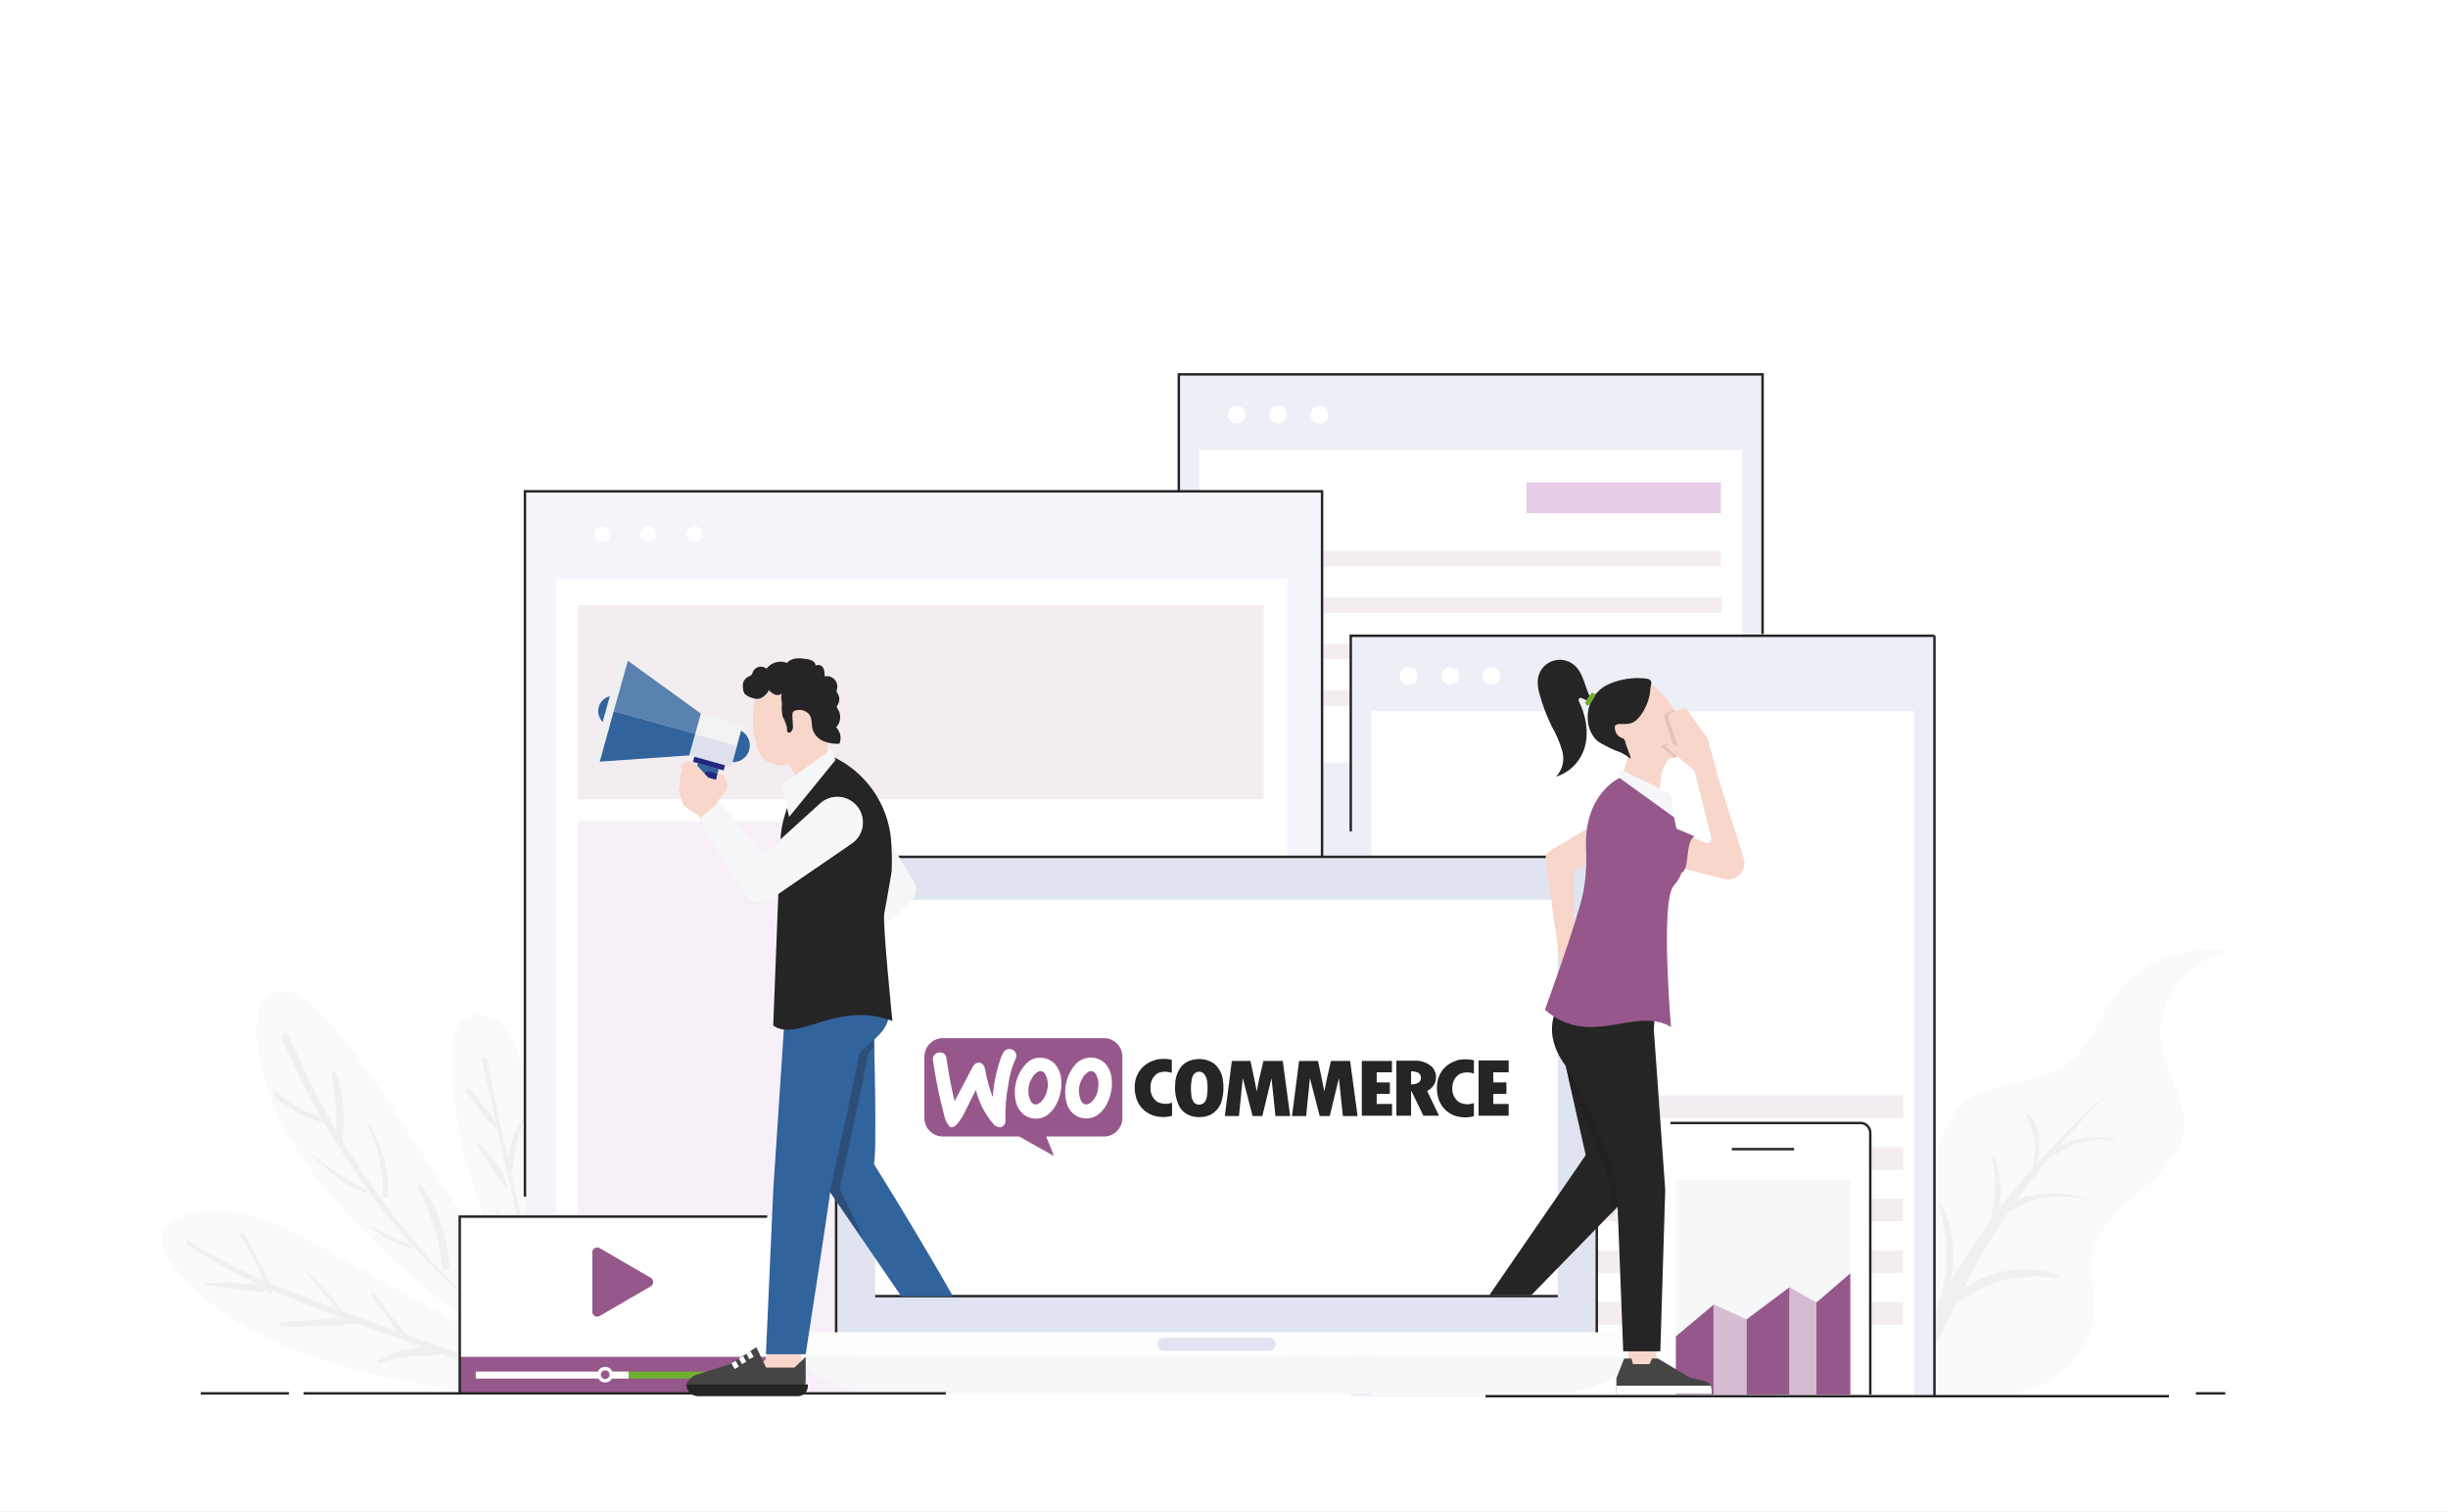
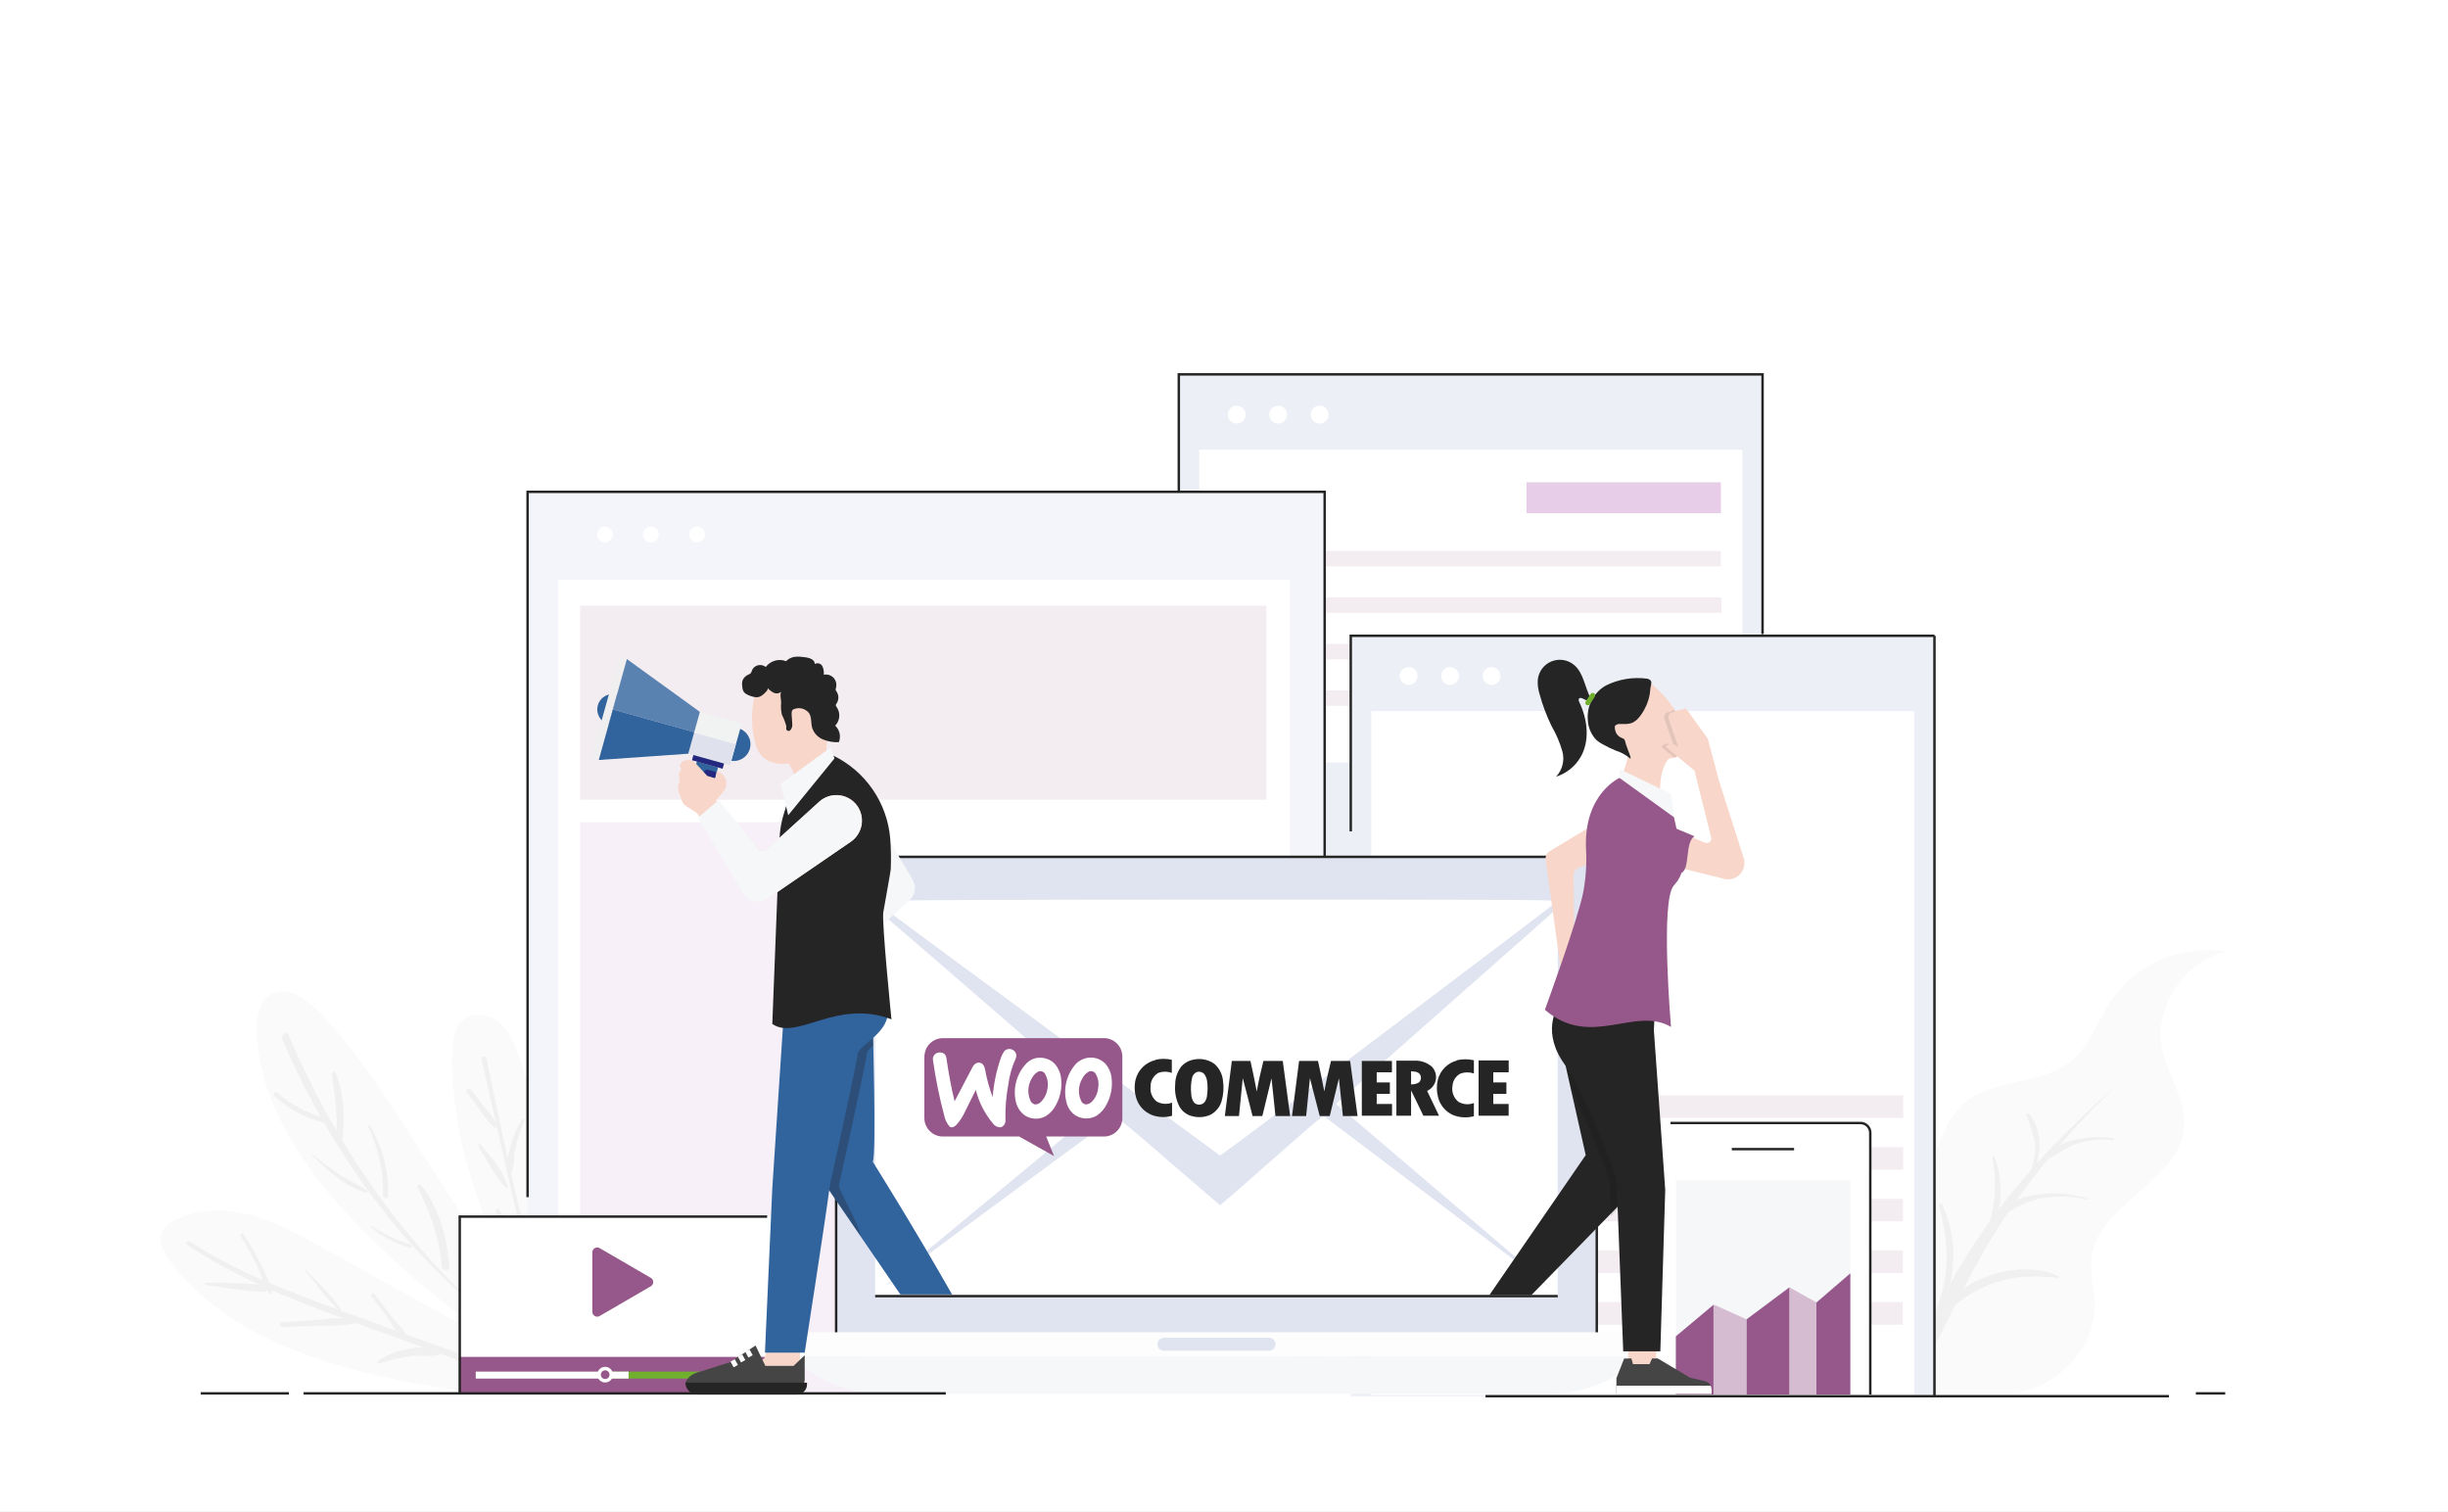
<svg xmlns="http://www.w3.org/2000/svg" viewBox="0 0 500 308.67">
  <defs>
    <style>.cls-1{fill:#fff;}.cls-2{fill:#eceff6;}.cls-22,.cls-3{fill:none;stroke-miterlimit:10;}.cls-3{stroke:#252525;stroke-width:0.5px;}.cls-4{fill:#e8cde8;}.cls-5{fill:#f3edf2;}.cls-6{opacity:0.15;}.cls-7{fill:#ddd;}.cls-8{fill:#999;}.cls-9{fill:#f4f5fa;}.cls-10{fill:#f8f0f8;}.cls-11{fill:#96588a;}.cls-12{fill:#71b02f;}.cls-13{fill:#f5f7f9;}.cls-14{fill:#d5bcd0;}.cls-15{fill:#e0e4f0;}.cls-16{fill:#fdfdfe;}.cls-17{fill:#f8d6ca;}.cls-18{fill:#31639c;}.cls-19,.cls-29{fill:#231f20;}.cls-19{opacity:0.3;}.cls-20{fill:#454545;}.cls-21{fill:#252525;}.cls-22{stroke:#fff;}.cls-23{fill:#f1f2f2;}.cls-24{fill:#dfe2ec;}.cls-25{fill:#efefef;}.cls-26{fill:#23287e;}.cls-27{fill:#5a82b0;}.cls-28,.cls-29{opacity:0.1;}</style>
  </defs>
  <g id="Bg">
    <rect class="cls-1" width="500" height="308.67" />
  </g>
  <g id="Graphics">
    <g id="Layer_7" data-name="Layer 7">
      <rect class="cls-2" x="240.77" y="76.46" width="119.23" height="155.31" />
      <polyline class="cls-3" points="240.77 111.72 240.77 76.46 360 76.46 360 129.5" />
      <rect class="cls-1" x="244.95" y="91.84" width="110.93" height="63.87" />
      <circle class="cls-1" cx="252.6" cy="84.68" r="1.82" />
      <circle class="cls-1" cx="261.06" cy="84.68" r="1.82" />
      <circle class="cls-1" cx="269.53" cy="84.68" r="1.82" />
      <rect class="cls-4" x="311.79" y="98.5" width="39.7" height="6.32" />
      <rect class="cls-5" x="249.12" y="112.52" width="102.37" height="3.16" />
      <rect class="cls-5" x="249.23" y="122.01" width="102.37" height="3.16" />
      <rect class="cls-5" x="249.35" y="131.51" width="102.37" height="3.16" />
      <rect class="cls-5" x="249.47" y="141" width="102.37" height="3.16" />
      <g class="cls-6">
        <path class="cls-7" d="M83.82,231.82c-5.73-8.91-11.52-17.88-18.95-25.42-2.45-2.48-6-5-9.13-3.49-2.9,1.36-3.5,5.2-3.31,8.39.88,15,10.25,28.17,20.7,39a168.91,168.91,0,0,0,40,30.52l2.56.49Z" />
        <path class="cls-8" d="M110.67,277.59C87.78,261.51,69.73,237.09,59,211.47c-.39-.92-1.74-.15-1.35.76a157.11,157.11,0,0,0,21.84,36.56c9,11.26,19.61,20.27,31.11,28.87a0,0,0,0,0,0-.07Z" />
        <path class="cls-8" d="M56,223.8a22.55,22.55,0,0,0,10.4,5.54.48.48,0,0,0,.26-.92,23.75,23.75,0,0,1-10-5.25c-.42-.38-1.05.24-.63.63Z" />
        <path class="cls-8" d="M63.8,235.92c2.83,3,7,6.61,11,7.65a.23.23,0,0,0,.17-.42c-1.67-1.23-3.68-2-5.43-3.13a59.75,59.75,0,0,1-5.64-4.24.1.1,0,0,0-.14.14Z" />
        <path class="cls-8" d="M75.71,250.6a21.56,21.56,0,0,0,8,4.24.33.33,0,0,0,.18-.64,30.92,30.92,0,0,1-8-3.83c-.14-.09-.31.12-.18.23Z" />
        <path class="cls-8" d="M67.77,219.39c.67,4.67,1.34,8.77.82,13.51-.09.85,1.21.84,1.32,0,.56-4.4.4-9.69-1.41-13.81-.19-.44-.78-.12-.73.29Z" />
        <path class="cls-8" d="M75.24,230.09a32.35,32.35,0,0,1,3,14.12.53.53,0,0,0,1.06,0,27.11,27.11,0,0,0-3.72-14.32.18.18,0,0,0-.31.18Z" />
        <path class="cls-8" d="M85.37,242.47c2.46,5.44,4.43,10.17,4.85,16.22.07,1,1.62,1,1.55,0-.39-5.73-2.1-12.18-5.8-16.7-.29-.35-.76.1-.6.46Z" />
        <path class="cls-7" d="M105.64,276.85l-40.1-22.2c-4.72-2.61-9.5-5.25-14.73-6.58s-11-1.2-15.7,1.49A5.18,5.18,0,0,0,33.38,251c-1.34,2-.09,4.59,1.31,6.49,11.11,15.05,30.51,21.22,48.87,24.78,11,2.13,22.67,3.58,33-.72A87.3,87.3,0,0,1,105.64,276.85Z" />
        <path class="cls-8" d="M38.27,254.26c9.59,6.42,20.26,10.74,31,14.69,12,4.38,24,8.66,35.86,13.17.94.35,1.54-1.1.6-1.43-11.55-4-23-8.27-34.52-12.44-11.2-4.07-22.39-8.18-32.45-14.69-.48-.31-1,.38-.54.7Z" />
        <path class="cls-8" d="M41.94,262.38a115.41,115.41,0,0,0,11.84,1.51c.94.05,1.17-1.35.21-1.46A117,117,0,0,0,42,262c-.27,0-.34.38-.06.42Z" />
        <path class="cls-8" d="M57.68,271l7.73-.25a36.55,36.55,0,0,0,7.69-.55c.48-.12.57-.84,0-.92a34.86,34.86,0,0,0-7.36.21l-8.18.59c-.59,0-.47.93.11.92Z" />
        <path class="cls-8" d="M77.5,278.45A40.36,40.36,0,0,1,84,276.92c1.84-.21,3.81.25,5.58-.22.49-.13.34-.76,0-.95-1.72-1-4.58-.51-6.44-.16a14.72,14.72,0,0,0-6,2.38c-.27.19,0,.56.28.48Z" />
        <path class="cls-8" d="M49.16,252.54A51.73,51.73,0,0,1,52.72,259c.78,1.73,1.22,3.68,2.33,5.22a.25.25,0,0,0,.44-.18c-.14-2.17-1.43-4.28-2.4-6.19a65.37,65.37,0,0,0-3.33-5.8c-.26-.41-.86,0-.6.46Z" />
        <path class="cls-8" d="M62.34,259.48c2.23,2.68,4.33,5.9,7,8.19.18.16.4-.1.28-.27-1.88-2.92-4.77-5.44-7.1-8-.07-.08-.2,0-.13.1Z" />
        <path class="cls-8" d="M75.86,264.76c1.2,1.61,2.49,3.19,3.63,4.85,1,1.45,1.78,3.15,3.28,4.13a.32.32,0,0,0,.49-.37c-.54-1.71-2-2.92-3.09-4.28-1.28-1.56-2.46-3.21-3.68-4.81a.4.4,0,0,0-.63.48Z" />
        <path class="cls-7" d="M102.32,209.13c-2-1.86-5.29-2.61-7.48-1-2,1.49-2.38,4.28-2.47,6.77-.76,22.43,11.31,46.1,21.79,66l2.28.61c-1.65-22-3.36-44.29-10.27-65.25C105.32,213.66,104.32,211,102.32,209.13Z" />
        <path class="cls-8" d="M113.35,273.88c-5.88-18.94-9.92-38.27-14-57.66-.13-.65-1.16-.52-1,.12,4.52,19.25,8.17,38.95,14.68,57.66.07.2.37.08.3-.12Z" />
        <path class="cls-8" d="M95.36,223.07,98.25,227a14.3,14.3,0,0,0,2.73,3.26.37.37,0,0,0,.56-.42,14.16,14.16,0,0,0-2.4-3.52l-3-3.83a.51.51,0,0,0-.82.62Z" />
        <path class="cls-8" d="M97.68,234c1.7,2.76,3.3,6.14,5.55,8.48a.23.23,0,0,0,.4-.23c-.84-3.14-3.43-6.18-5.56-8.55a.25.25,0,0,0-.39.3Z" />
        <path class="cls-8" d="M101.28,247.39a23.28,23.28,0,0,0,2.47,4.94,27.45,27.45,0,0,0,2.42,4.17.23.23,0,0,0,.4-.22,31.45,31.45,0,0,0-2.36-5,19.85,19.85,0,0,0-2.34-4.24.34.34,0,0,0-.59.33Z" />
        <path class="cls-8" d="M106.64,228.64a20.89,20.89,0,0,0-2.44,5.73c-.4,1.54-1.07,3.81-.44,5.34a.35.35,0,0,0,.64,0c.7-1.43.53-3.48.86-5.07a35.27,35.27,0,0,1,1.8-5.76c.1-.25-.27-.5-.42-.25Z" />
        <path class="cls-8" d="M110.39,244c-.35,2-.58,4-.78,6.07a24.14,24.14,0,0,0-.35,5.55c0,.37.64.5.76.11a25.49,25.49,0,0,0,.56-5.86c.12-2,.19-3.9.17-5.86,0-.22-.33-.2-.36,0Z" />
      </g>
      <g class="cls-6">
        <path class="cls-7" d="M366.77,284.57c1.41-12,3.28-21,12.08-29.59,4.12-4,9.58-6.88,12.83-11.61,4-5.76,4.28-13.78,9.73-18.27,5.84-4.82,15.22-3.5,21.24-8.11,4.29-3.29,5.86-8.82,8.94-13.19a24.26,24.26,0,0,1,23.24-9.51c-8.77,2.06-15,11.38-13.23,19.93,1.11,5.46,5,10.46,4.49,16-.94,11-17.62,15.74-18.91,26.73-.35,3,.56,6,.69,9,.39,9.35-8.05,18.21-17.75,18.62Z" />
        <path class="cls-8" d="M432.34,221.73a155.29,155.29,0,0,0-23,27.11c-6.34,9.5-10.82,19.59-16,29.68a.93.93,0,0,1-1.69-.69c6.75-21.65,23.49-41.29,40.65-56.13,0,0,.05,0,0,0Z" />
        <path class="cls-8" d="M431.6,232.9a17.26,17.26,0,0,0-7.15.58c-2.43.74-4.08,2.27-6.3,3.29-.25.12-.6-.13-.42-.39,2.73-3.88,9.56-4.58,13.92-3.89.24,0,.19.44,0,.41Z" />
        <path class="cls-8" d="M426.21,245a21.61,21.61,0,0,0-10-.12c-3,.73-5.4,2.37-8.09,3.77a.45.45,0,0,1-.55-.69c4.5-4.69,12.86-5.07,18.75-3.15a.1.1,0,1,1-.06.19Z" />
        <path class="cls-8" d="M420.26,261c-9.24-1.08-15.36.71-22.34,6.69-.41.36-1.15-.11-.81-.6,4.54-6.62,15.74-9.82,23.27-6.51a.22.22,0,0,1-.12.42Z" />
        <path class="cls-8" d="M414.35,227.47c3.72,3.93,2.36,11.73-1.24,15.3-.13.13-.37,0-.27-.2a14.17,14.17,0,0,0,2.85-7.66c.08-2.69-1-4.71-1.81-7.18a.28.28,0,0,1,.47-.26Z" />
        <path class="cls-8" d="M407.41,236.3c1.9,5.08,1.69,11.83-1.39,16.47-.15.23-.56.09-.47-.19,1.79-5.66,2.59-10.23,1.36-16.15a.26.26,0,0,1,.5-.13Z" />
        <path class="cls-8" d="M396.67,246c3.32,7.14,2.86,15-.25,22.16-.28.65-1.4.37-1.11-.3,3-7.14,2.83-14.25.7-21.58-.11-.38.49-.65.66-.28Z" />
      </g>
-       <rect class="cls-9" x="107.22" y="100.34" width="162.81" height="184.1" />
-       <polyline class="cls-3" points="107.22 244.39 107.22 100.34 270.03 100.34 270.03 247.83" />
-       <rect class="cls-1" x="113.51" y="118.3" width="149.41" height="166.75" />
-       <rect class="cls-5" x="117.96" y="123.59" width="140.16" height="39.64" />
-       <rect class="cls-10" x="117.96" y="167.82" width="57.62" height="116.61" />
-       <path class="cls-1" d="M124.66,109.05a1.62,1.62,0,1,1-1.62-1.61A1.61,1.61,0,0,1,124.66,109.05Z" />
-       <path class="cls-1" d="M134,109.05a1.62,1.62,0,1,1-1.61-1.61A1.61,1.61,0,0,1,134,109.05Z" />
-       <path class="cls-1" d="M143.41,109.05a1.62,1.62,0,1,1-1.62-1.61A1.61,1.61,0,0,1,143.41,109.05Z" />
+       <rect class="cls-9" x="107.76" y="100.45" width="162.81" height="184.1" />
+       <polyline class="cls-3" points="107.76 244.5 107.76 100.45 270.56 100.45 270.56 247.94" />
+       <rect class="cls-1" x="114.05" y="118.41" width="149.41" height="166.75" />
+       <rect class="cls-5" x="118.49" y="123.7" width="140.16" height="39.64" />
+       <rect class="cls-10" x="118.49" y="167.94" width="57.62" height="116.61" />
+       <path class="cls-1" d="M125.2,109.16a1.62,1.62,0,1,1-1.62-1.61A1.62,1.62,0,0,1,125.2,109.16Z" />
+       <path class="cls-1" d="M134.57,109.16a1.62,1.62,0,1,1-1.61-1.61A1.61,1.61,0,0,1,134.57,109.16Z" />
+       <path class="cls-1" d="M144,109.16a1.62,1.62,0,1,1-1.62-1.61A1.62,1.62,0,0,1,144,109.16Z" />
      <rect class="cls-2" x="275.89" y="129.85" width="119.23" height="155.31" />
      <line class="cls-3" x1="395.11" y1="129.85" x2="395.11" y2="285.15" />
      <polyline class="cls-3" points="275.89 169.79 275.89 129.85 395.11 129.85" />
      <rect class="cls-1" x="280.07" y="145.23" width="110.93" height="139.67" />
      <path class="cls-1" d="M289.53,138.06a1.82,1.82,0,1,1-1.82-1.82A1.82,1.82,0,0,1,289.53,138.06Z" />
      <path class="cls-1" d="M298,138.06a1.82,1.82,0,1,1-1.82-1.82A1.82,1.82,0,0,1,298,138.06Z" />
      <path class="cls-1" d="M306.47,138.06a1.82,1.82,0,1,1-1.82-1.82A1.82,1.82,0,0,1,306.47,138.06Z" />
      <rect class="cls-5" x="284" y="223.71" width="104.74" height="4.61" />
      <rect class="cls-5" x="283.98" y="234.27" width="104.74" height="4.61" />
      <rect class="cls-5" x="283.95" y="244.83" width="104.74" height="4.61" />
      <rect class="cls-5" x="283.92" y="255.38" width="104.74" height="4.61" />
      <rect class="cls-5" x="283.9" y="265.94" width="104.74" height="4.61" />
      <rect id="_Rectangle_" data-name="&lt;Rectangle&gt;" class="cls-1" x="93.9" y="248.47" width="66.78" height="36.18" />
      <rect id="_Rectangle_2" data-name="&lt;Rectangle&gt;" class="cls-11" x="93.9" y="277.12" width="66.78" height="7.53" />
      <rect id="_Rectangle_3" data-name="&lt;Rectangle&gt;" class="cls-12" x="123.61" y="280.12" width="34" height="1.42" transform="translate(281.22 561.67) rotate(180)" />
      <rect id="_Rectangle_4" data-name="&lt;Rectangle&gt;" class="cls-1" x="97.17" y="280.12" width="31.22" height="1.42" transform="translate(225.56 561.67) rotate(180)" />
      <path id="_Path_" data-name="&lt;Path&gt;" class="cls-1" d="M122,280.75a1.6,1.6,0,1,0,1.6-1.6A1.6,1.6,0,0,0,122,280.75Z" />
      <path id="_Path_2" data-name="&lt;Path&gt;" class="cls-11" d="M122.72,280.75a.89.89,0,1,0,.89-.89A.89.89,0,0,0,122.72,280.75Z" />
      <path id="_Path_3" data-name="&lt;Path&gt;" class="cls-11" d="M132.88,262.73l-10.33,6a1,1,0,0,1-1.57-.9V255.86a1,1,0,0,1,1.57-.91l10.33,6A1,1,0,0,1,132.88,262.73Z" />
      <polyline id="_Path_4" data-name="&lt;Path&gt;" class="cls-3" points="93.9 284.44 93.9 248.47 156.69 248.47" />
      <g id="_Group_" data-name="&lt;Group&gt;">
        <path id="_Compound_Path_" data-name="&lt;Compound Path&gt;" class="cls-1" d="M382.05,284.83H338.18v-53.3a2.19,2.19,0,0,1,2.18-2.18h39.51a2.19,2.19,0,0,1,2.18,2.18Z" />
        <path id="_Compound_Path_2" data-name="&lt;Compound Path&gt;" class="cls-3" d="M341.19,229.35H380a2,2,0,0,1,2,2v53.47" />
        <rect id="_Rectangle_5" data-name="&lt;Rectangle&gt;" class="cls-13" x="342.29" y="241.03" width="35.64" height="43.59" />
        <line class="cls-3" x1="353.72" y1="234.69" x2="366.44" y2="234.69" />
        <polygon id="_Path_5" data-name="&lt;Path&gt;" class="cls-11" points="342.29 272.92 342.29 284.83 349.99 284.81 349.99 266.47 342.29 272.92" />
        <polygon id="_Path_6" data-name="&lt;Path&gt;" class="cls-11" points="356.71 269.47 356.69 269.46 356.69 284.83 365.52 284.8 365.52 262.89 356.71 269.47" />
        <polygon id="_Path_7" data-name="&lt;Path&gt;" class="cls-14" points="350.05 266.44 349.99 266.49 349.99 284.83 356.69 284.81 356.69 269.44 350.05 266.44" />
        <polygon id="_Path_8" data-name="&lt;Path&gt;" class="cls-11" points="377.93 260.05 371 266.02 371 284.83 377.93 284.81 377.93 260.05" />
        <polygon id="_Path_9" data-name="&lt;Path&gt;" class="cls-14" points="371 266 365.52 262.92 365.52 284.83 371 284.81 371 266 371 266" />
      </g>
    </g>
    <g id="Layer_6" data-name="Layer 6">
      <g id="_Group_2" data-name="&lt;Group&gt;">
        <g id="_Group_3" data-name="&lt;Group&gt;">
          <path class="cls-15" d="M172,175H324.89a1.25,1.25,0,0,1,1.25,1.25v96.4a0,0,0,0,1,0,0H170.78a0,0,0,0,1,0,0v-96.4A1.25,1.25,0,0,1,172,175Z" />
        </g>
        <g id="_Group_4" data-name="&lt;Group&gt;">
          <path class="cls-3" d="M172,175H324.89a1.25,1.25,0,0,1,1.25,1.25v96.4a0,0,0,0,1,0,0H170.78a0,0,0,0,1,0,0v-96.4A1.25,1.25,0,0,1,172,175Z" />
        </g>
-         <g id="logo_bg" data-name="logo bg">
-           <rect class="cls-1" x="178.75" y="183.74" width="139.42" height="80.97" />
+         <g id="obalka">
+           <path class="cls-1" d="M178.75,184c0,.12,7,5.35,15.5,11.61s24.36,17.91,35.19,25.91L249.2,236l.71-.5c2.23-1.46,68.1-51.2,68.21-51.47s-14-.3-69.63-.3C208.19,183.74,178.75,183.84,178.75,184Z" />
+           <path class="cls-1" d="M178.75,225v39.53H318.17V185.4l-4.55,4.07c-2.54,2.22-12.72,11.24-22.65,20s-18.09,16-18.09,16,9.36,8,20.82,17.74C313.4,260,318.09,264,316.54,262.83c-.88-.64-45.27-34.21-45.9-34.7-.43-.35-1.17.25-8.73,6.94-4.55,4-9.27,8.14-10.47,9.18l-2.24,1.91-10.56-9.09C232.83,232,228,228,227.86,228s-32.68,24-44.94,33.14a16.81,16.81,0,0,1-2.26,1.56c0-.08,10-8.4,22.24-18.48s22.23-18.48,22.23-18.58-35.63-31.06-44.8-38.86l-1.58-1.34Z" />
        </g>
        <g id="_Group_5" data-name="&lt;Group&gt;">
          <path class="cls-13" d="M335.19,277H161.73a26.4,26.4,0,0,0,18.61,7.67H316.59a26.39,26.39,0,0,0,18.6-7.67Z" />
        </g>
        <g id="_Group_6" data-name="&lt;Group&gt;">
          <rect class="cls-16" x="161.73" y="272.1" width="173.46" height="4.88" />
        </g>
        <g id="_Group_7" data-name="&lt;Group&gt;">
          <path class="cls-15" d="M259.2,275.86H237.73a1.33,1.33,0,0,1-1.33-1.32h0a1.34,1.34,0,0,1,1.33-1.33H259.2a1.33,1.33,0,0,1,1.32,1.33h0A1.32,1.32,0,0,1,259.2,275.86Z" />
        </g>
        <line class="cls-3" x1="178.75" y1="264.71" x2="318.17" y2="264.71" />
      </g>
    </g>
    <g id="Layer_8" data-name="Layer 8">
-       <path class="cls-13" d="M181.86,172l4.74,8a3.34,3.34,0,0,1-.61,4.17l-7.86,7.25-4-5.08Z" />
-       <polygon class="cls-17" points="163.6 280.65 152.13 280.65 156.28 277.77 157.21 275.11 163.6 275.11 163.6 280.65" />
-       <path class="cls-18" d="M178.45,210s.77,26.11,0,27.66c0,0,8,12.71,16.21,27.1H184.09l-16.41-24L172.14,210Z" />
-       <path class="cls-19" d="M171.53,242.54s5.54-25.1,5.69-26.94c.05-.51.59-1.08,1.34-1.73-.06-2.37-.11-3.92-.11-3.92h-6.31l-4.46,30.77,8.2,11.93C175.94,251.12,171.7,243.66,171.53,242.54Z" />
-       <path class="cls-18" d="M160.32,206.91,157.94,243l-1.5,33.57h8.12s4.42-28.42,5.12-34c0,0,5.54-25.1,5.7-26.94s6.92-4.47,6.08-9.32L176.53,202l-15.17,1.63Z" />
-       <path class="cls-20" d="M164.56,277.13v5.05a1.7,1.7,0,0,1-1.7,1.7h-16l-6.7-1.15h0a3.53,3.53,0,0,1,2.19-2l6.94-2.19,5.19-3.4,2,4.16h5.77Z" />
-       <path class="cls-21" d="M163,285.15H142.62a2.42,2.42,0,0,1-2.43-2.42H165v.36A2.06,2.06,0,0,1,163,285.15Z" />
-       <line class="cls-22" x1="149.83" y1="278.18" x2="150.48" y2="279.35" />
-       <line class="cls-22" x1="151.34" y1="277.19" x2="151.99" y2="278.35" />
-       <line class="cls-22" x1="152.85" y1="276.19" x2="153.5" y2="277.36" />
+       <path class="cls-13" d="M181.66,171.64l4.75,8a3.35,3.35,0,0,1-.62,4.17l-7.86,7.25-4-5.08Z" />
+       <polygon class="cls-17" points="163.4 280.31 151.93 280.31 156.09 277.43 157.01 274.77 163.4 274.77 163.4 280.31" />
+       <path class="cls-18" d="M178.26,209.61s.77,26.11,0,27.66c0,0,8,12.71,16.2,27.1H183.9l-16.42-24L172,209.61Z" />
+       <path class="cls-19" d="M171.33,242.2s5.54-25.1,5.7-26.94c0-.51.59-1.08,1.33-1.73-.06-2.37-.1-3.92-.1-3.92H172l-4.47,30.77,8.21,11.93C175.74,250.78,171.5,243.32,171.33,242.2Z" />
+       <path class="cls-18" d="M160.12,206.57l-2.38,36.11-1.5,33.57h8.12s4.43-28.42,5.12-34.05c0,0,5.55-25.1,5.7-26.94s6.93-4.47,6.08-9.32l-4.93-4.32-15.16,1.63Z" />
+       <path class="cls-20" d="M164.36,276.79v5a1.7,1.7,0,0,1-1.7,1.7h-16L140,282.39h0a3.5,3.5,0,0,1,2.19-2l6.93-2.19,5.2-3.4,2,4.16h5.76Z" />
+       <path class="cls-21" d="M162.76,284.81H142.42a2.42,2.42,0,0,1-2.42-2.42h24.83v.36A2.07,2.07,0,0,1,162.76,284.81Z" />
+       <line class="cls-22" x1="149.64" y1="277.84" x2="150.28" y2="279.01" />
+       <line class="cls-22" x1="151.15" y1="276.85" x2="151.79" y2="278.01" />
+       <line class="cls-22" x1="152.66" y1="275.85" x2="153.3" y2="277.02" />
      <g id="_Group_8" data-name="&lt;Group&gt;">
-         <polygon id="_Path_10" data-name="&lt;Path&gt;" class="cls-23" points="142.52 155.88 140.29 159.34 141.36 160.06 143.47 157.57 142.52 155.88" />
-         <path id="_Path_11" data-name="&lt;Path&gt;" class="cls-18" d="M142.52,155.86l-2.37,8.53a.23.23,0,0,0,.17.29l3.83,1.07a.24.24,0,0,0,.3-.16l2.37-8.53Z" />
-         <path id="_Path_12" data-name="&lt;Path&gt;" class="cls-18" d="M149,155.58a3.41,3.41,0,0,0,1.83-6.56Z" />
-         <path id="_Path_13" data-name="&lt;Path&gt;" class="cls-18" d="M124.5,148.28a3.16,3.16,0,1,1,1.7-6.09Z" />
-         <rect id="_Path_14" data-name="&lt;Path&gt;" class="cls-23" x="141.8" y="146.75" width="8.86" height="8.86" transform="translate(-38.63 251.49) rotate(-74.44)" />
-         <rect id="_Path_15" data-name="&lt;Path&gt;" class="cls-24" x="143.42" y="148.88" width="4.43" height="8.86" transform="translate(-41.12 252.48) rotate(-74.44)" />
-         <rect id="_Path_16" data-name="&lt;Path&gt;" class="cls-25" x="113.89" y="144.23" width="21.42" height="1.6" transform="translate(-48.54 226.15) rotate(-74.44)" />
-         <rect id="_Path_17" data-name="&lt;Path&gt;" class="cls-26" x="144.26" y="152.7" width="1.1" height="6.5" transform="translate(-44.27 253.62) rotate(-74.44)" />
-         <path id="_Path_18" data-name="&lt;Path&gt;" class="cls-26" d="M144.81,157.56l1.74.48-.41,1.46L144.4,159a.77.77,0,0,1-.53-.94A.76.76,0,0,1,144.81,157.56Z" />
-         <path id="_Path_19" data-name="&lt;Path&gt;" class="cls-26" d="M144.12,160l1.73.48-.4,1.46-1.74-.48a.76.76,0,1,1,.41-1.46Z" />
-         <path id="_Path_20" data-name="&lt;Path&gt;" class="cls-26" d="M143.42,162.52l1.74.48-.4,1.47L143,164a.76.76,0,1,1,.4-1.46Z" />
-         <polygon id="_Path_21" data-name="&lt;Path&gt;" class="cls-27" points="128.24 134.94 143.15 145.73 142 149.87 125.37 145.24 128.24 134.94" />
-         <polygon id="_Path_22" data-name="&lt;Path&gt;" class="cls-18" points="142 149.87 140.77 154.27 122.5 155.55 125.37 145.24 142 149.87" />
+         <polygon id="_Path_10" data-name="&lt;Path&gt;" class="cls-23" points="142.32 155.54 140.09 159 141.16 159.72 143.27 157.23 142.32 155.54" />
+         <path id="_Path_11" data-name="&lt;Path&gt;" class="cls-18" d="M142.33,155.52,140,164.05a.24.24,0,0,0,.17.29l3.83,1.07a.24.24,0,0,0,.3-.16l2.37-8.53Z" />
+         <path id="_Path_12" data-name="&lt;Path&gt;" class="cls-18" d="M148.79,155.24a3.41,3.41,0,1,0,1.83-6.56Z" />
+         <path id="_Path_13" data-name="&lt;Path&gt;" class="cls-18" d="M124.31,147.94a3.16,3.16,0,0,1,1.69-6.09Z" />
+         <rect id="_Path_14" data-name="&lt;Path&gt;" class="cls-23" x="141.61" y="146.41" width="8.86" height="8.86" transform="translate(-38.45 251.06) rotate(-74.44)" />
+         <rect id="_Path_15" data-name="&lt;Path&gt;" class="cls-24" x="143.23" y="148.54" width="4.43" height="8.86" transform="translate(-40.94 252.05) rotate(-74.44)" />
+         <rect id="_Path_16" data-name="&lt;Path&gt;" class="cls-25" x="113.69" y="143.89" width="21.42" height="1.6" transform="translate(-48.36 225.71) rotate(-74.44)" />
+         <rect id="_Path_17" data-name="&lt;Path&gt;" class="cls-26" x="144.07" y="152.36" width="1.1" height="6.5" transform="translate(-44.09 253.18) rotate(-74.44)" />
+         <path id="_Path_18" data-name="&lt;Path&gt;" class="cls-26" d="M144.61,157.22l1.74.48-.41,1.46-1.74-.48a.76.76,0,0,1,.41-1.46Z" />
+         <path id="_Path_19" data-name="&lt;Path&gt;" class="cls-26" d="M143.92,159.7l1.74.48-.41,1.46-1.74-.48a.76.76,0,1,1,.41-1.46Z" />
+         <path id="_Path_20" data-name="&lt;Path&gt;" class="cls-26" d="M143.23,162.18l1.74.48-.41,1.47-1.74-.49a.76.76,0,1,1,.41-1.46Z" />
+         <polygon id="_Path_21" data-name="&lt;Path&gt;" class="cls-27" points="128.04 134.6 142.95 145.39 141.8 149.53 125.17 144.9 128.04 134.6" />
+         <polygon id="_Path_22" data-name="&lt;Path&gt;" class="cls-18" points="141.8 149.53 140.58 153.93 122.3 155.21 125.17 144.9 141.8 149.53" />
      </g>
-       <path class="cls-17" d="M160.12,154.69s2.57,2.88,2.49,5.29v2.49h7s-1.38-11.17,0-12.07h-4.75Z" />
-       <path class="cls-17" d="M154,143c.13-.3.26-.61.4-.92l0-.12Z" />
-       <path class="cls-17" d="M168.08,145.46a11.78,11.78,0,0,0-1-1.9c-1.06-1.77-2.4-3.53-4.34-4.24a9.75,9.75,0,0,0-3.49-.4,6.15,6.15,0,0,0-2.59.44,5.31,5.31,0,0,0-2.25,2.69,20.26,20.26,0,0,0,.16,10.46,5.66,5.66,0,0,0,1.47,2.5,5.31,5.31,0,0,0,2.27,1.11,6.07,6.07,0,0,0,2.71.15,8.72,8.72,0,0,0,2.32-1,14.6,14.6,0,0,0,2.65-1.67A7.52,7.52,0,0,0,168.08,145.46Z" />
-       <path class="cls-21" d="M170.78,148.54a3,3,0,0,0,.32-3.76.74.74,0,0,1-.19-.41.76.76,0,0,1,.18-.41,2.12,2.12,0,0,0,0-2.32,1.08,1.08,0,0,1-.22-.44,1.27,1.27,0,0,1,.07-.38,2.14,2.14,0,0,0-2.53-2.68,3,3,0,0,0-.29-1.76,1.12,1.12,0,0,0-1.54-.43c0-1.15-1.62-1.36-2.46-1.43a6,6,0,0,0-1.85,0,3.24,3.24,0,0,0-.91.35c-.07,0-.63.5-.65.5a3.57,3.57,0,0,0-4.14,1.19,1.88,1.88,0,0,0-1.88-.25,1.84,1.84,0,0,0-.85.76c-.14.25-.15.56-.36.77s-.74.36-1,.6a2,2,0,0,0-.66.88,2.91,2.91,0,0,0-.06,1.28,2.23,2.23,0,0,0,.32,1.07,2.12,2.12,0,0,0,.76.56,5,5,0,0,0,1.82.52,2.1,2.1,0,0,0,1.27-.49c.24-.16,1.31-1.12,1-1.43a4,4,0,0,0,1.27,1,1.41,1.41,0,0,0,1.5-.2c-.29.71,0,1.43,0,2.18a8.07,8.07,0,0,0,.15,2.5,10.58,10.58,0,0,1,.89,2.27,4.18,4.18,0,0,0,0,.61.47.47,0,0,0,.82.28,1.52,1.52,0,0,0,.4-1.19c0-.61-.1-1.22-.11-1.83s-.08-1.14.56-1.32a2.63,2.63,0,0,1,2.95.87c.56.87.35,2,.63,3a3.89,3.89,0,0,0,2.2,2.36,7.53,7.53,0,0,0,3.26.55A3.09,3.09,0,0,0,170.78,148.54Z" />
-       <path class="cls-21" d="M169,154l1.26.61A20.75,20.75,0,0,1,182,171.52a53.28,53.28,0,0,1,.13,6.2c0,.62-1.46,8.35-1.54,9-.3,2.26,1.68,21.8,1.68,21.8-11.23-4.28-19.37,4.45-24.34.94l1.46-37.66a20.17,20.17,0,0,1,.92-5.39l2.24-7.13Z" />
-       <path class="cls-17" d="M167.51,164.1l-10.6,9.62a1.35,1.35,0,0,1-1.93-.12l-8.53-9.81,1.48-1.75a2.68,2.68,0,0,0,.62-1.9h0a2.44,2.44,0,0,0-1.61-2.15l-.37-.14-.17,1.47-1.74-.51-2.18-2.36h0a2.11,2.11,0,0,0-2.31-.8l-.58.16-.56.8.29.9-.51,1L139,160l-.17.44a2.54,2.54,0,0,0,0,1.84l.67,1.84a1.68,1.68,0,0,0,.64.8l2.47,1.6L152,182.81a3.45,3.45,0,0,0,4.93,1.11l17-11.65a5.21,5.21,0,0,0,.88-7.85h0A5.21,5.21,0,0,0,167.51,164.1Z" />
-       <path class="cls-13" d="M147,163.73l8,9.87a1.35,1.35,0,0,0,1.93.12l10.6-9.62a5.21,5.21,0,0,1,7.33.32h0a5.21,5.21,0,0,1-.88,7.85l-17,11.65a3.45,3.45,0,0,1-4.93-1.11l-9.28-15.51Z" />
-       <polygon class="cls-13" points="169.85 153 170.63 155.24 161.18 166.84 159.65 160.42 169.85 153" />
+       <path class="cls-17" d="M159.92,154.35s2.57,2.88,2.5,5.29v2.49h7s-1.37-11.17,0-12.07h-4.75Z" />
+       <path class="cls-17" d="M153.83,142.63l.41-.92s0-.08,0-.12Z" />
+       <path class="cls-17" d="M167.89,145.12a12.65,12.65,0,0,0-1-1.9c-1.07-1.77-2.41-3.53-4.35-4.23a9.49,9.49,0,0,0-3.48-.41,6.13,6.13,0,0,0-2.59.44,5.26,5.26,0,0,0-2.25,2.69,20.26,20.26,0,0,0,.15,10.46,5.66,5.66,0,0,0,1.47,2.5,5.34,5.34,0,0,0,2.28,1.11,6.06,6.06,0,0,0,2.71.15,8.65,8.65,0,0,0,2.31-1,14.26,14.26,0,0,0,2.65-1.67A7.5,7.5,0,0,0,167.89,145.12Z" />
+       <path class="cls-21" d="M170.59,148.2a3,3,0,0,0,.32-3.76.75.75,0,0,1-.2-.41.71.71,0,0,1,.19-.41,2.16,2.16,0,0,0,0-2.32,1.08,1.08,0,0,1-.22-.44,1,1,0,0,1,.07-.38,2.21,2.21,0,0,0-.5-2.06,2.19,2.19,0,0,0-2-.62,3.17,3.17,0,0,0-.29-1.76,1.13,1.13,0,0,0-1.55-.43c0-1.15-1.62-1.36-2.45-1.43a6.11,6.11,0,0,0-1.86,0,3.3,3.3,0,0,0-.9.35c-.08,0-.64.5-.65.5a3.59,3.59,0,0,0-4.15,1.19,1.86,1.86,0,0,0-1.87-.25,1.75,1.75,0,0,0-.85.76c-.15.25-.16.56-.36.77s-.75.36-1,.6a2.12,2.12,0,0,0-.66.88,2.9,2.9,0,0,0-.05,1.28,2.23,2.23,0,0,0,.32,1.07,2,2,0,0,0,.76.56,5,5,0,0,0,1.81.52,2.06,2.06,0,0,0,1.28-.49c.23-.16,1.31-1.12,1-1.43a4,4,0,0,0,1.26,1,1.42,1.42,0,0,0,1.51-.2c-.3.71,0,1.43,0,2.18a7.77,7.77,0,0,0,.15,2.5,11.74,11.74,0,0,1,.89,2.27,3.13,3.13,0,0,0,0,.61.48.48,0,0,0,.83.28,1.56,1.56,0,0,0,.4-1.19c0-.61-.1-1.22-.12-1.83s-.08-1.14.56-1.32a2.65,2.65,0,0,1,3,.87c.56.87.34,2,.63,3a3.83,3.83,0,0,0,2.2,2.36,7.48,7.48,0,0,0,3.25.55A3.08,3.08,0,0,0,170.59,148.2Z" />
+       <path class="cls-21" d="M168.81,153.65l1.26.61a20.76,20.76,0,0,1,11.75,16.92,53.45,53.45,0,0,1,.12,6.2c0,.62-1.46,8.35-1.54,9-.29,2.26,1.68,21.8,1.68,21.8-11.22-4.28-19.36,4.45-24.34.94l1.47-37.66a20.17,20.17,0,0,1,.92-5.39l2.23-7.13Z" />
+       <path class="cls-17" d="M167.31,163.76l-10.59,9.62a1.36,1.36,0,0,1-1.94-.12l-8.53-9.81,1.48-1.75a2.69,2.69,0,0,0,.63-1.9h0a2.47,2.47,0,0,0-1.62-2.15l-.37-.14-.16,1.47-1.75-.51-2.17-2.36h0a2.11,2.11,0,0,0-2.31-.8l-.59.16-.56.8.29.9-.5,1,.23,1.43-.18.44a2.54,2.54,0,0,0,0,1.84l.68,1.84a1.58,1.58,0,0,0,.64.8l2.46,1.6,9.43,16.31a3.43,3.43,0,0,0,4.92,1.11l17-11.65a5.22,5.22,0,0,0,.88-7.85h0A5.23,5.23,0,0,0,167.31,163.76Z" />
+       <path class="cls-13" d="M146.76,163.39l8,9.87a1.36,1.36,0,0,0,1.94.12l10.59-9.62a5.23,5.23,0,0,1,7.34.32h0a5.22,5.22,0,0,1-.88,7.85l-17,11.65a3.43,3.43,0,0,1-4.92-1.11L142.57,167Z" />
+       <polygon class="cls-13" points="169.66 152.66 170.44 154.9 160.99 166.5 159.46 160.08 169.66 152.66" />
    </g>
    <g id="Layer_10" data-name="Layer 10">
      <rect class="cls-17" x="332.56" y="273.84" width="5.73" height="5.21" />
      <path class="cls-21" d="M318.39,199.29a19,19,0,0,0,0,12.2l5.49,24.42-19.67,28.58,8.58,0,23.56-24.15,1.93-39.91Z" />
      <path class="cls-20" d="M331.73,277.46l-1.58,4v3.17H349.6v-.88a1.7,1.7,0,0,0-1.31-1.65l-3.13-.75-6.56-3.91h-1.16l-.53,1.16h-3.38l-.32-1.16Z" />
      <path class="cls-1" d="M330.15,283v1.69H349.6v-.88a1.71,1.71,0,0,0-.21-.81Z" />
      <path class="cls-17" d="M330,165.73l-13.46,8.1a1.74,1.74,0,0,0-.84,1.75l3.19,23.14,2.68-.73-.17-19.25a1.61,1.61,0,0,1,1-1.5l11-4.64Z" />
      <path class="cls-28" d="M337.19,222.93l-1.14-16-18.61-.62a20.69,20.69,0,0,0,.95,5.17l2.41,10.72a174.34,174.34,0,0,1,7.94,19.16l.28,7.1,7.33-8.17Z" />
      <path class="cls-21" d="M337.52,206.46l2.6,36.53-1,33h-7.58l-1.36-35.07s-5.92-17.17-10.47-23.35c-5-6.76-1.6-11.73-1.6-11.73Z" />
      <path class="cls-17" d="M341.3,154.52s-2.24,1.35-2.24,7l-7.53-3.82s1.23-3,1-4.33Z" />
      <path class="cls-21" d="M324.42,142.86l.46-.27c-1.2-2.25-1.42-5.14-3.37-6.78a4.53,4.53,0,0,0-7.42,3,7.93,7.93,0,0,0,.38,3,36.33,36.33,0,0,0,2.47,6.54,22.5,22.5,0,0,1,2.17,5.11,5.43,5.43,0,0,1-1.28,5.16,8.86,8.86,0,0,0,5-4c1.95-3.36,1.43-7.7-.25-11.2-.11-.24-.23-.55-.06-.75C323,142.12,324.11,143.49,324.42,142.86Z" />
      <path class="cls-17" d="M341.81,144.59a22,22,0,0,0-5.17-5.41l-.5-.21c-2.69,1.46-5.61,3.19-6.5,6.11a7.72,7.72,0,0,0,.51,5.32,6.83,6.83,0,0,0,1.49,2.22c1.48,1.41,3.64,1.78,5.66,2.08a11.22,11.22,0,0,0,4.65.06,1.48,1.48,0,0,0,.61-.28,1.58,1.58,0,0,0,.36-.56,8.61,8.61,0,0,0,.62-2.16A10.78,10.78,0,0,0,341.81,144.59Z" />
      <path class="cls-21" d="M336.44,138.61A14.64,14.64,0,0,0,328,140a7.37,7.37,0,0,0-3.7,6.95,6.34,6.34,0,0,0,1.75,4.18,8.09,8.09,0,0,0,1.69,1.08,20.73,20.73,0,0,0,2.23,1.07,8.43,8.43,0,0,1,3.06,1.69l0-.38c-.32-.87-.63-1.75-.95-2.62-.11-.28-.15-.81-.35-1s-.5-.23-.74-.37a2.56,2.56,0,0,1-.73-.62,2.7,2.7,0,0,1-.44-1.47.41.41,0,0,1,0-.19.45.45,0,0,1,.12-.16,1.42,1.42,0,0,1,.59-.29,2.91,2.91,0,0,1,.51,0c1.33,0,2.2.09,3.27-.87a6.31,6.31,0,0,0,.86-1,10.47,10.47,0,0,0,1.76-4.08c.13-.69.12-1.4.3-2.08S337.13,138.77,336.44,138.61Z" />
      <path class="cls-12" d="M324.88,141.73l-1,1.52a.51.51,0,0,0,.13.71h0a.51.51,0,0,0,.71-.13l1-1.53a.51.51,0,0,0-.13-.71h0A.5.5,0,0,0,324.88,141.73Z" />
      <polygon class="cls-13" points="330.79 157.06 341.3 162.13 341.91 166.94 330.79 158.88 330.79 157.06" />
      <path class="cls-11" d="M330.79,158.88s-7.34,3.21-6.85,14.47a36.91,36.91,0,0,1-.59,9c-1.14,5.66-7.81,23.88-7.81,23.88,9.34,8.06,18.35-.85,25.76,3.5,0,0-2.24-26.06.61-28.91l.25-.29a6.72,6.72,0,0,0,1.46-5.84l-1.71-7.78Z" />
      <path class="cls-29" d="M339.34,152.53l2.67,2.21a1.33,1.33,0,0,0,.55-.26,1.58,1.58,0,0,0,.36-.56,8.61,8.61,0,0,0,.62-2.16,10.63,10.63,0,0,0-1.47-6.72l-.31,0-.71.37-.38.07a1,1,0,0,0-.73,1.26l2,5.83-.51-.38A1.51,1.51,0,0,0,339.34,152.53Z" />
      <path class="cls-17" d="M330.21,168.88a3.76,3.76,0,0,1,5-2.23l13,5.44A.92.92,0,0,0,349.5,171l-3.4-13.61-5.9-4.88h0a1.49,1.49,0,0,1,2.08-.3l.52.38-2-5.83a1,1,0,0,1,.73-1.26l.38-.07.71-.37.79-.12.94-.28,4.47,6.22,2.32,8.71,5,15.63a3.35,3.35,0,0,1-3.64,4.35l-9.86-2.46-10.13-3.45a3.77,3.77,0,0,1-2.34-4.8Z" />
      <path class="cls-11" d="M343.44,178.27l-11.65-4.36a4.2,4.2,0,0,1-2.61-5.36h0a4.19,4.19,0,0,1,5.58-2.5l11.34,4.74C344.1,172,345.24,177.43,343.44,178.27Z" />
    </g>
    <g id="Layer_11" data-name="Layer 11">
      <line class="cls-3" x1="62" y1="284.57" x2="193.18" y2="284.57" />
      <line class="cls-3" x1="59" y1="284.57" x2="41" y2="284.57" />
      <line class="cls-3" x1="303.41" y1="285.15" x2="443" y2="285.15" />
      <line class="cls-3" x1="454.5" y1="284.57" x2="448.5" y2="284.57" />
    </g>
    <g id="WooCommerce">
      <path class="cls-11" d="M189.11,214.31a3.8,3.8,0,0,1,3.4-2.29H225.4a3.77,3.77,0,0,1,3.84,3.84v12.61a3.78,3.78,0,0,1-3.56,3.64c-4,0-8,0-12,0,.54,1.33,1.08,2.64,1.61,4-2.38-1.32-4.73-2.67-7.14-4-5.25,0-10.52,0-15.79,0a3.8,3.8,0,0,1-3.56-3.64c0-4.12,0-8.23,0-12.33a4.42,4.42,0,0,1,.32-1.83" />
      <path class="cls-1" d="M205.18,214.61a1.46,1.46,0,0,1,2.21.3,1.34,1.34,0,0,1,.06,1.29,18.77,18.77,0,0,0-1.51,5.33,34.58,34.58,0,0,0-.58,7.18,1.41,1.41,0,0,1-.92,1.51,1.77,1.77,0,0,1-1.59-.72,17.07,17.07,0,0,1-3.54-6.9c-.73,1.45-1.47,2.93-2.18,4.38a10.66,10.66,0,0,1-1.83,2.8c-.34.34-.92.64-1.35.3a5,5,0,0,1-1.1-2.27,97.54,97.54,0,0,1-2.27-11.13,1.4,1.4,0,0,1,.74-1.61,1.57,1.57,0,0,1,1.57.16,1.64,1.64,0,0,1,.44,1.05c.44,2.9.93,5.79,1.65,8.63,1.19-2.27,2.39-4.53,3.58-6.82a2.29,2.29,0,0,1,.71-.88,1.21,1.21,0,0,1,1.46.14,2.46,2.46,0,0,1,.49,1.2,31.58,31.58,0,0,0,1.53,5.5,32,32,0,0,1,1.65-7.93,5.69,5.69,0,0,1,.78-1.51m6.74,1.45a4.16,4.16,0,0,1,3.56,1.25,5.51,5.51,0,0,1,1.25,2.93,9.06,9.06,0,0,1-1,5.33,5.8,5.8,0,0,1-2.05,2.34,4.18,4.18,0,0,1-4.41-.14,4.83,4.83,0,0,1-1.85-3.1,8.54,8.54,0,0,1,2.38-7.64,4,4,0,0,1,2.11-1m.26,2.78a2.84,2.84,0,0,0-1.35,1.3,4.89,4.89,0,0,0-.4,4.57,1.39,1.39,0,0,0,.92.88,1.58,1.58,0,0,0,1.25-.5,4.62,4.62,0,0,0,1.33-2.61,4.44,4.44,0,0,0-.54-3.26,1.13,1.13,0,0,0-1.21-.38m10.06-2.78a4.14,4.14,0,0,1,3.5,1.17,5.32,5.32,0,0,1,1.33,3.15,9,9,0,0,1-1,5.13,5.82,5.82,0,0,1-2.11,2.4,4.2,4.2,0,0,1-4.25-.06,4.37,4.37,0,0,1-1.77-2.32,8.58,8.58,0,0,1,1.93-8.34,4.43,4.43,0,0,1,2.34-1.13m.28,2.78a3.11,3.11,0,0,0-1.43,1.48,4.84,4.84,0,0,0-.26,4.47,1.22,1.22,0,0,0,1,.8,1.89,1.89,0,0,0,1.3-.64,4.73,4.73,0,0,0,1.23-2.88,4.16,4.16,0,0,0-.62-2.87,1.1,1.1,0,0,0-1.19-.36" />
      <path class="cls-21" d="M236,216.44a7.53,7.53,0,0,1,3.34,0v2.68a4.09,4.09,0,0,0-2.76,0A3.16,3.16,0,0,0,235,222a3.32,3.32,0,0,0,1.31,3,3.76,3.76,0,0,0,3.08.2v2.68a6.58,6.58,0,0,1-4.07-.14,5.44,5.44,0,0,1-3.26-3.52,7.37,7.37,0,0,1-.12-3.73,5.49,5.49,0,0,1,4.09-4m8.08-.14a5.35,5.35,0,0,1,3.91.91,5.27,5.27,0,0,1,1.77,3.42,9.93,9.93,0,0,1-.29,4.24,4.62,4.62,0,0,1-2.27,2.76,5.68,5.68,0,0,1-3.68.3,4.1,4.1,0,0,1-2.66-2,8.27,8.27,0,0,1-.86-4.49,6.07,6.07,0,0,1,1.27-3.7,4.45,4.45,0,0,1,2.81-1.43m.41,2.56a1.64,1.64,0,0,0-1.05,1.26,10,10,0,0,0-.16,3.28,3.09,3.09,0,0,0,.56,1.71,1.48,1.48,0,0,0,2.19-.1,2.87,2.87,0,0,0,.49-1.47,9.89,9.89,0,0,0,0-2.77,3,3,0,0,0-.65-1.55,1.46,1.46,0,0,0-1.38-.36m53-2.38a7.75,7.75,0,0,1,3.52,0c0,.89,0,1.79,0,2.7a4.2,4.2,0,0,0-2.71,0,3.08,3.08,0,0,0-1.67,2.57,3.39,3.39,0,0,0,1.26,3.24,3.63,3.63,0,0,0,3.12.22c0,.89,0,1.81,0,2.7a6.74,6.74,0,0,1-4.3-.26,5.44,5.44,0,0,1-3-3.54,7.36,7.36,0,0,1-.06-3.67,5.47,5.47,0,0,1,3.88-3.9m-46,.08h3.84c.46,2.07.9,4.15,1.29,6.24.36-2.11.86-4.17,1.36-6.24H262q.78,5.64,1.51,11.25h-3c-.28-2.56-.51-5.15-.81-7.71-.62,2.56-1.26,5.15-1.87,7.71h-2c-.66-2.56-1.29-5.15-2-7.73-.26,2.56-.52,5.15-.77,7.73h-2.89q.72-5.61,1.43-11.25m13.76,0h3.84c.46,2.07.9,4.15,1.29,6.24.38-2.09.86-4.17,1.36-6.24h3.91q.78,5.64,1.52,11.25h-3c-.28-2.56-.53-5.15-.81-7.71-.62,2.56-1.24,5.15-1.87,7.71h-2.05l-2-7.73c-.26,2.58-.52,5.15-.77,7.73h-2.89q.75-5.61,1.45-11.25m12.79,0c2.05,0,4.12,0,6.17,0V219c-1,0-2.07,0-3.11,0v2.07h2.69v2.33h-2.69v2.07h3.13v2.4h-6.17c0-3.76,0-7.49,0-11.25m7,0c1.29,0,2.57,0,3.86,0a5.15,5.15,0,0,1,3.4,1.19,3.06,3.06,0,0,1,.77,3.06,3.14,3.14,0,0,1-1.69,1.93q1.2,2.53,2.43,5.07h-3.2c-.84-1.73-1.65-3.46-2.51-5.17,0,1.73,0,3.46,0,5.17h-3c0-3.74,0-7.49,0-11.25m3,2.17v2.68a3,3,0,0,0,1.61-.4,1.3,1.3,0,0,0,.14-1.73c-.41-.5-1.15-.5-1.75-.55M302,216.58h6.15V219H305v2.07h2.68v2.33H305v2.07h3.14v2.4H302c0-3.78,0-7.53,0-11.27" />
    </g>
  </g>
</svg>
